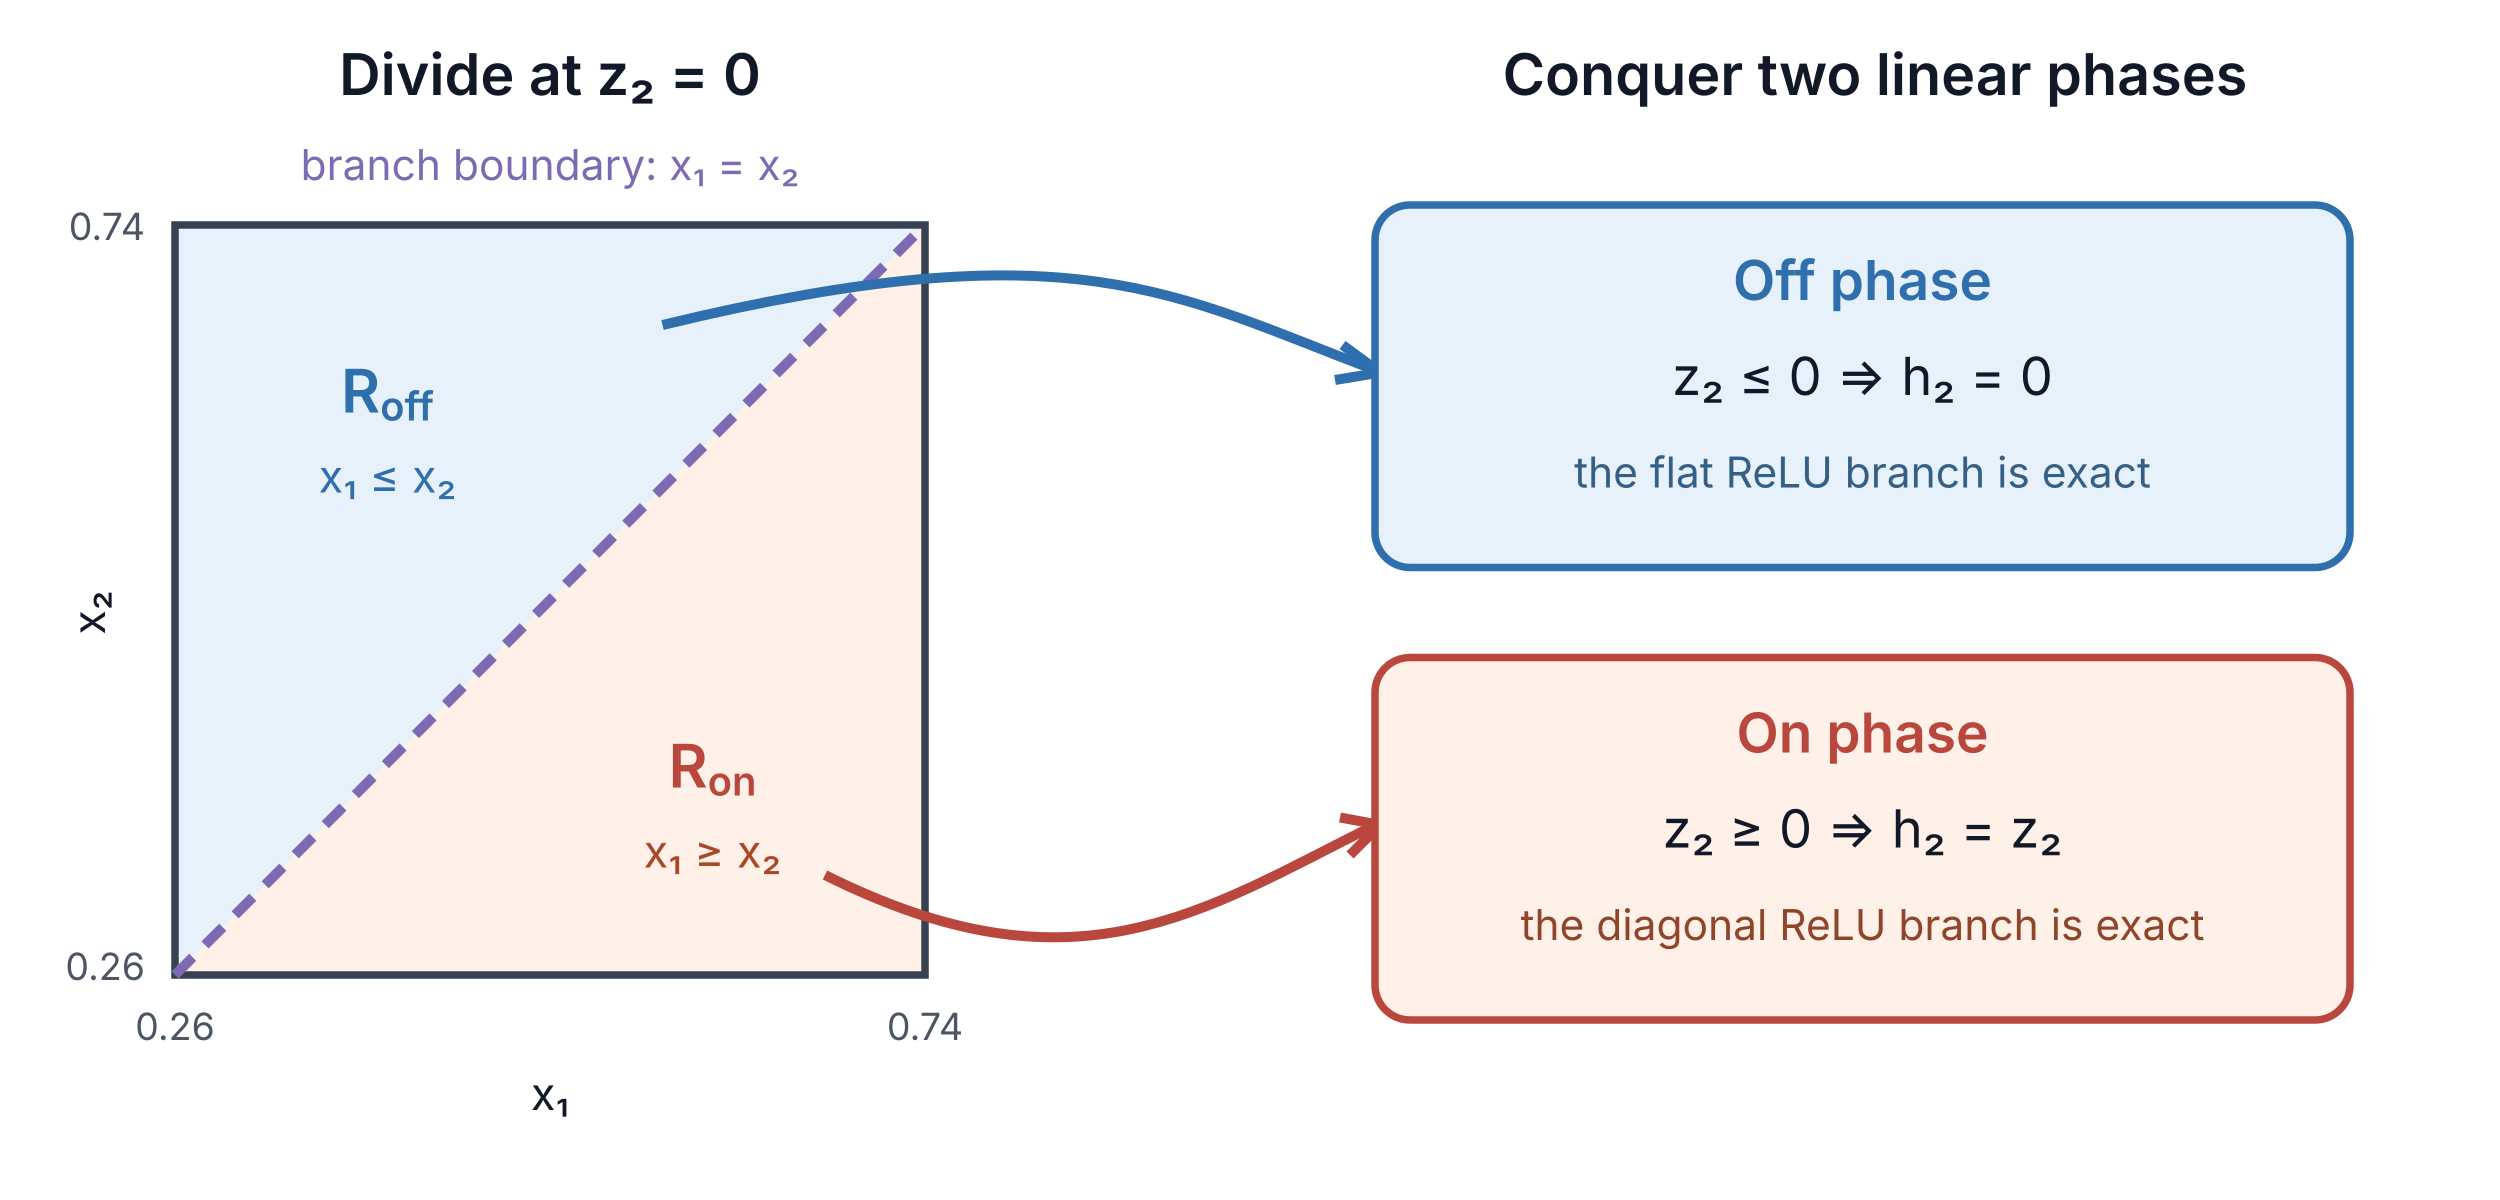
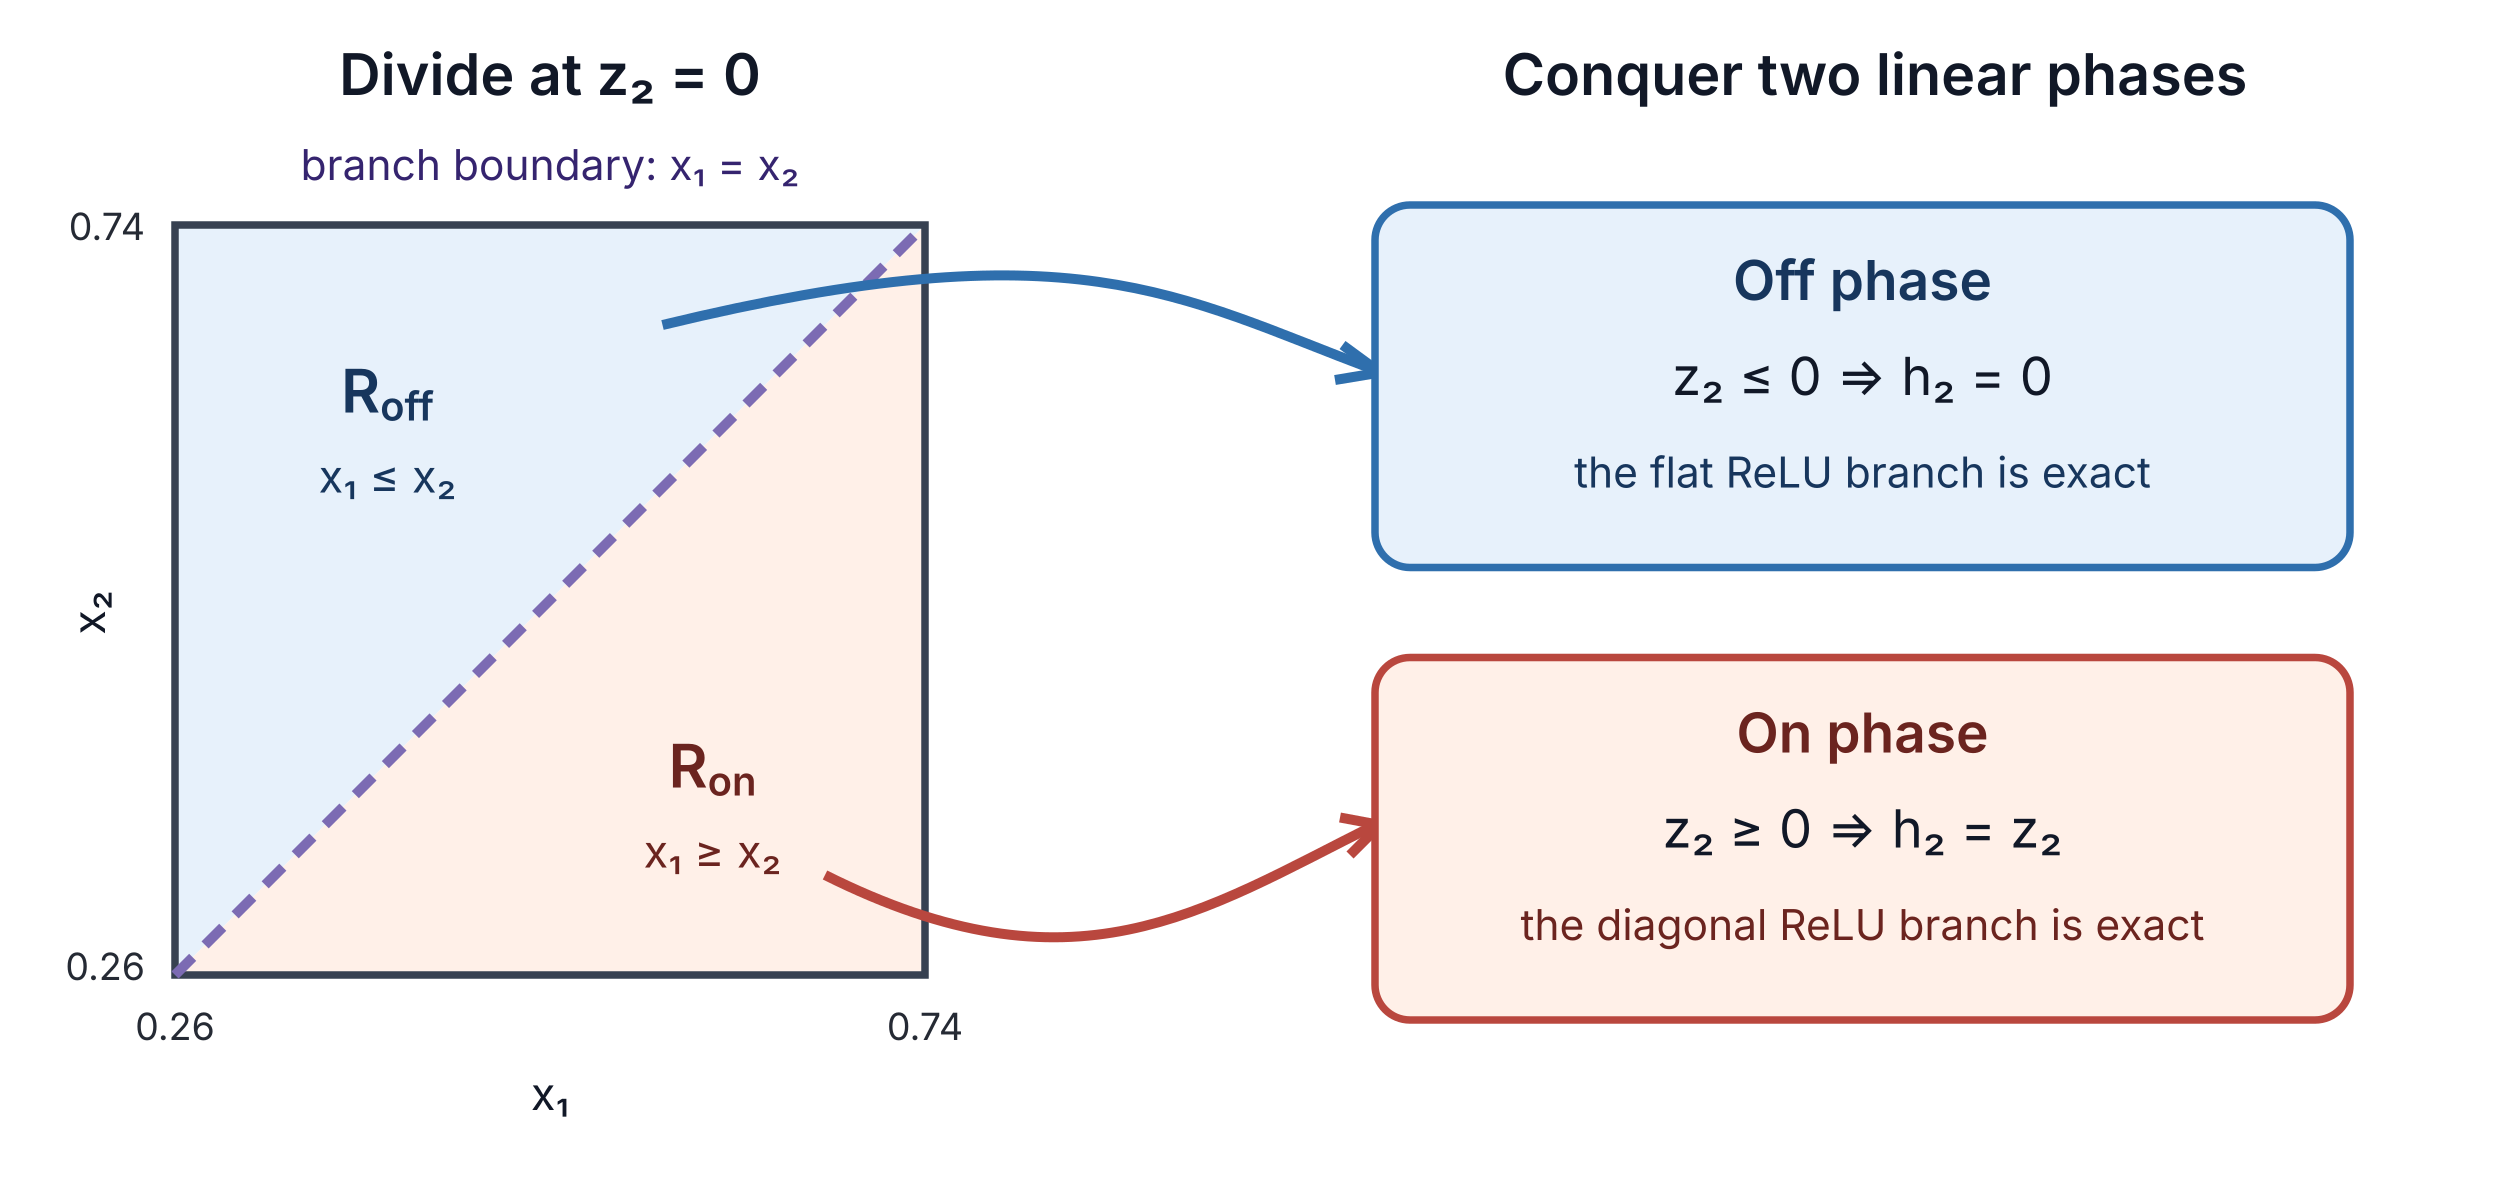
<svg xmlns="http://www.w3.org/2000/svg" viewBox="0 0 1000 480" role="img" aria-labelledby="title desc">
  <rect width="1000" height="480" fill="#ffffff" />
  <g font-family="-apple-system, BlinkMacSystemFont, 'Segoe UI', sans-serif" fill="#111827">
    <text x="220" y="38" text-anchor="middle" font-size="23" font-weight="600">Divide at z₂ = 0</text>
    <text x="750" y="38" text-anchor="middle" font-size="23" font-weight="600">Conquer two linear phases</text>
  </g>
  <polygon points="70,90 370,90 70,390" fill="#e7f1fb" />
  <polygon points="70,390 370,90 370,390" fill="#fff0e8" />
  <rect x="70" y="90" width="300" height="300" fill="none" stroke="#374151" stroke-width="3" />
  <line x1="70" y1="390" x2="370" y2="90" stroke="#7c6bb3" stroke-width="4" stroke-dasharray="10 7" />
  <g font-family="-apple-system, BlinkMacSystemFont, 'Segoe UI', sans-serif" text-anchor="middle">
-     <text x="155" y="165" font-size="24" font-weight="600" fill="#2f6fad">R<tspan baseline-shift="sub" font-size="16">off</tspan>
+     <text x="155" y="165" font-size="24" font-weight="600" fill="#17365d">R<tspan baseline-shift="sub" font-size="16">off</tspan>
    </text>
-     <text x="155" y="197" font-size="18" fill="#2f6fad">x₁ ≤ x₂</text>
-     <text x="285" y="315" font-size="24" font-weight="600" fill="#b9473e">R<tspan baseline-shift="sub" font-size="16">on</tspan>
+     <text x="155" y="197" font-size="18" fill="#17365d">x₁ ≤ x₂</text>
+     <text x="285" y="315" font-size="24" font-weight="600" fill="#6b241f">R<tspan baseline-shift="sub" font-size="16">on</tspan>
    </text>
-     <text x="285" y="347" font-size="18" fill="#a94826">x₁ ≥ x₂</text>
-     <text x="220" y="72" font-size="17" fill="#7c6bb3">branch boundary: x₁ = x₂</text>
-     <text x="70" y="416" font-size="15" fill="#4b5563">0.26</text>
-     <text x="370" y="416" font-size="15" fill="#4b5563">0.74</text>
+     <text x="285" y="347" font-size="18" fill="#6b241f">x₁ ≥ x₂</text>
+     <text x="220" y="72" font-size="17" fill="#35246f">branch boundary: x₁ = x₂</text>
+     <text x="70" y="416" font-size="15" fill="#252a34">0.26</text>
+     <text x="370" y="416" font-size="15" fill="#252a34">0.74</text>
    <text x="220" y="444" font-size="18" fill="#111827">x₁</text>
  </g>
  <text x="42" y="245" text-anchor="middle" transform="rotate(-90 42 245)" font-family="-apple-system, BlinkMacSystemFont, 'Segoe UI', sans-serif" font-size="18" fill="#111827">x₂</text>
-   <text x="58" y="392" text-anchor="end" font-family="-apple-system, BlinkMacSystemFont, 'Segoe UI', sans-serif" font-size="15" fill="#4b5563">0.26</text>
-   <text x="58" y="96" text-anchor="end" font-family="-apple-system, BlinkMacSystemFont, 'Segoe UI', sans-serif" font-size="15" fill="#4b5563">0.74</text>
+   <text x="58" y="392" text-anchor="end" font-family="-apple-system, BlinkMacSystemFont, 'Segoe UI', sans-serif" font-size="15" fill="#252a34">0.26</text>
+   <text x="58" y="96" text-anchor="end" font-family="-apple-system, BlinkMacSystemFont, 'Segoe UI', sans-serif" font-size="15" fill="#252a34">0.74</text>
  <g fill="none" stroke-width="4">
    <path d="M 265 130 C 430 90, 470 118, 550 148" stroke="#2f6fad" />
    <path d="M 330 350 C 430 400, 480 365, 550 330" stroke="#b9473e" />
  </g>
  <path d="M 537 138 L 552 149 L 534 152" fill="none" stroke="#2f6fad" stroke-width="4" />
  <path d="M 536 327 L 552 330 L 540 342" fill="none" stroke="#b9473e" stroke-width="4" />
  <rect x="550" y="82" width="390" height="145" rx="14" fill="#e7f1fb" stroke="#2f6fad" stroke-width="3" />
  <rect x="550" y="263" width="390" height="145" rx="14" fill="#fff0e8" stroke="#b9473e" stroke-width="3" />
  <g font-family="-apple-system, BlinkMacSystemFont, 'Segoe UI', sans-serif" text-anchor="middle">
-     <text x="745" y="120" font-size="22" font-weight="600" fill="#2f6fad">Off phase</text>
+     <text x="745" y="120" font-size="22" font-weight="600" fill="#17365d">Off phase</text>
    <text x="745" y="158" font-size="21" fill="#111827">z₂ ≤ 0  ⇒  h₂ = 0</text>
-     <text x="745" y="195" font-size="17" fill="#355f84">the flat ReLU branch is exact</text>
-     <text x="745" y="301" font-size="22" font-weight="600" fill="#b9473e">On phase</text>
+     <text x="745" y="195" font-size="17" fill="#17365d">the flat ReLU branch is exact</text>
+     <text x="745" y="301" font-size="22" font-weight="600" fill="#6b241f">On phase</text>
    <text x="745" y="339" font-size="21" fill="#111827">z₂ ≥ 0  ⇒  h₂ = z₂</text>
-     <text x="745" y="376" font-size="17" fill="#8f4529">the diagonal ReLU branch is exact</text>
+     <text x="745" y="376" font-size="17" fill="#6b241f">the diagonal ReLU branch is exact</text>
  </g>
</svg>
